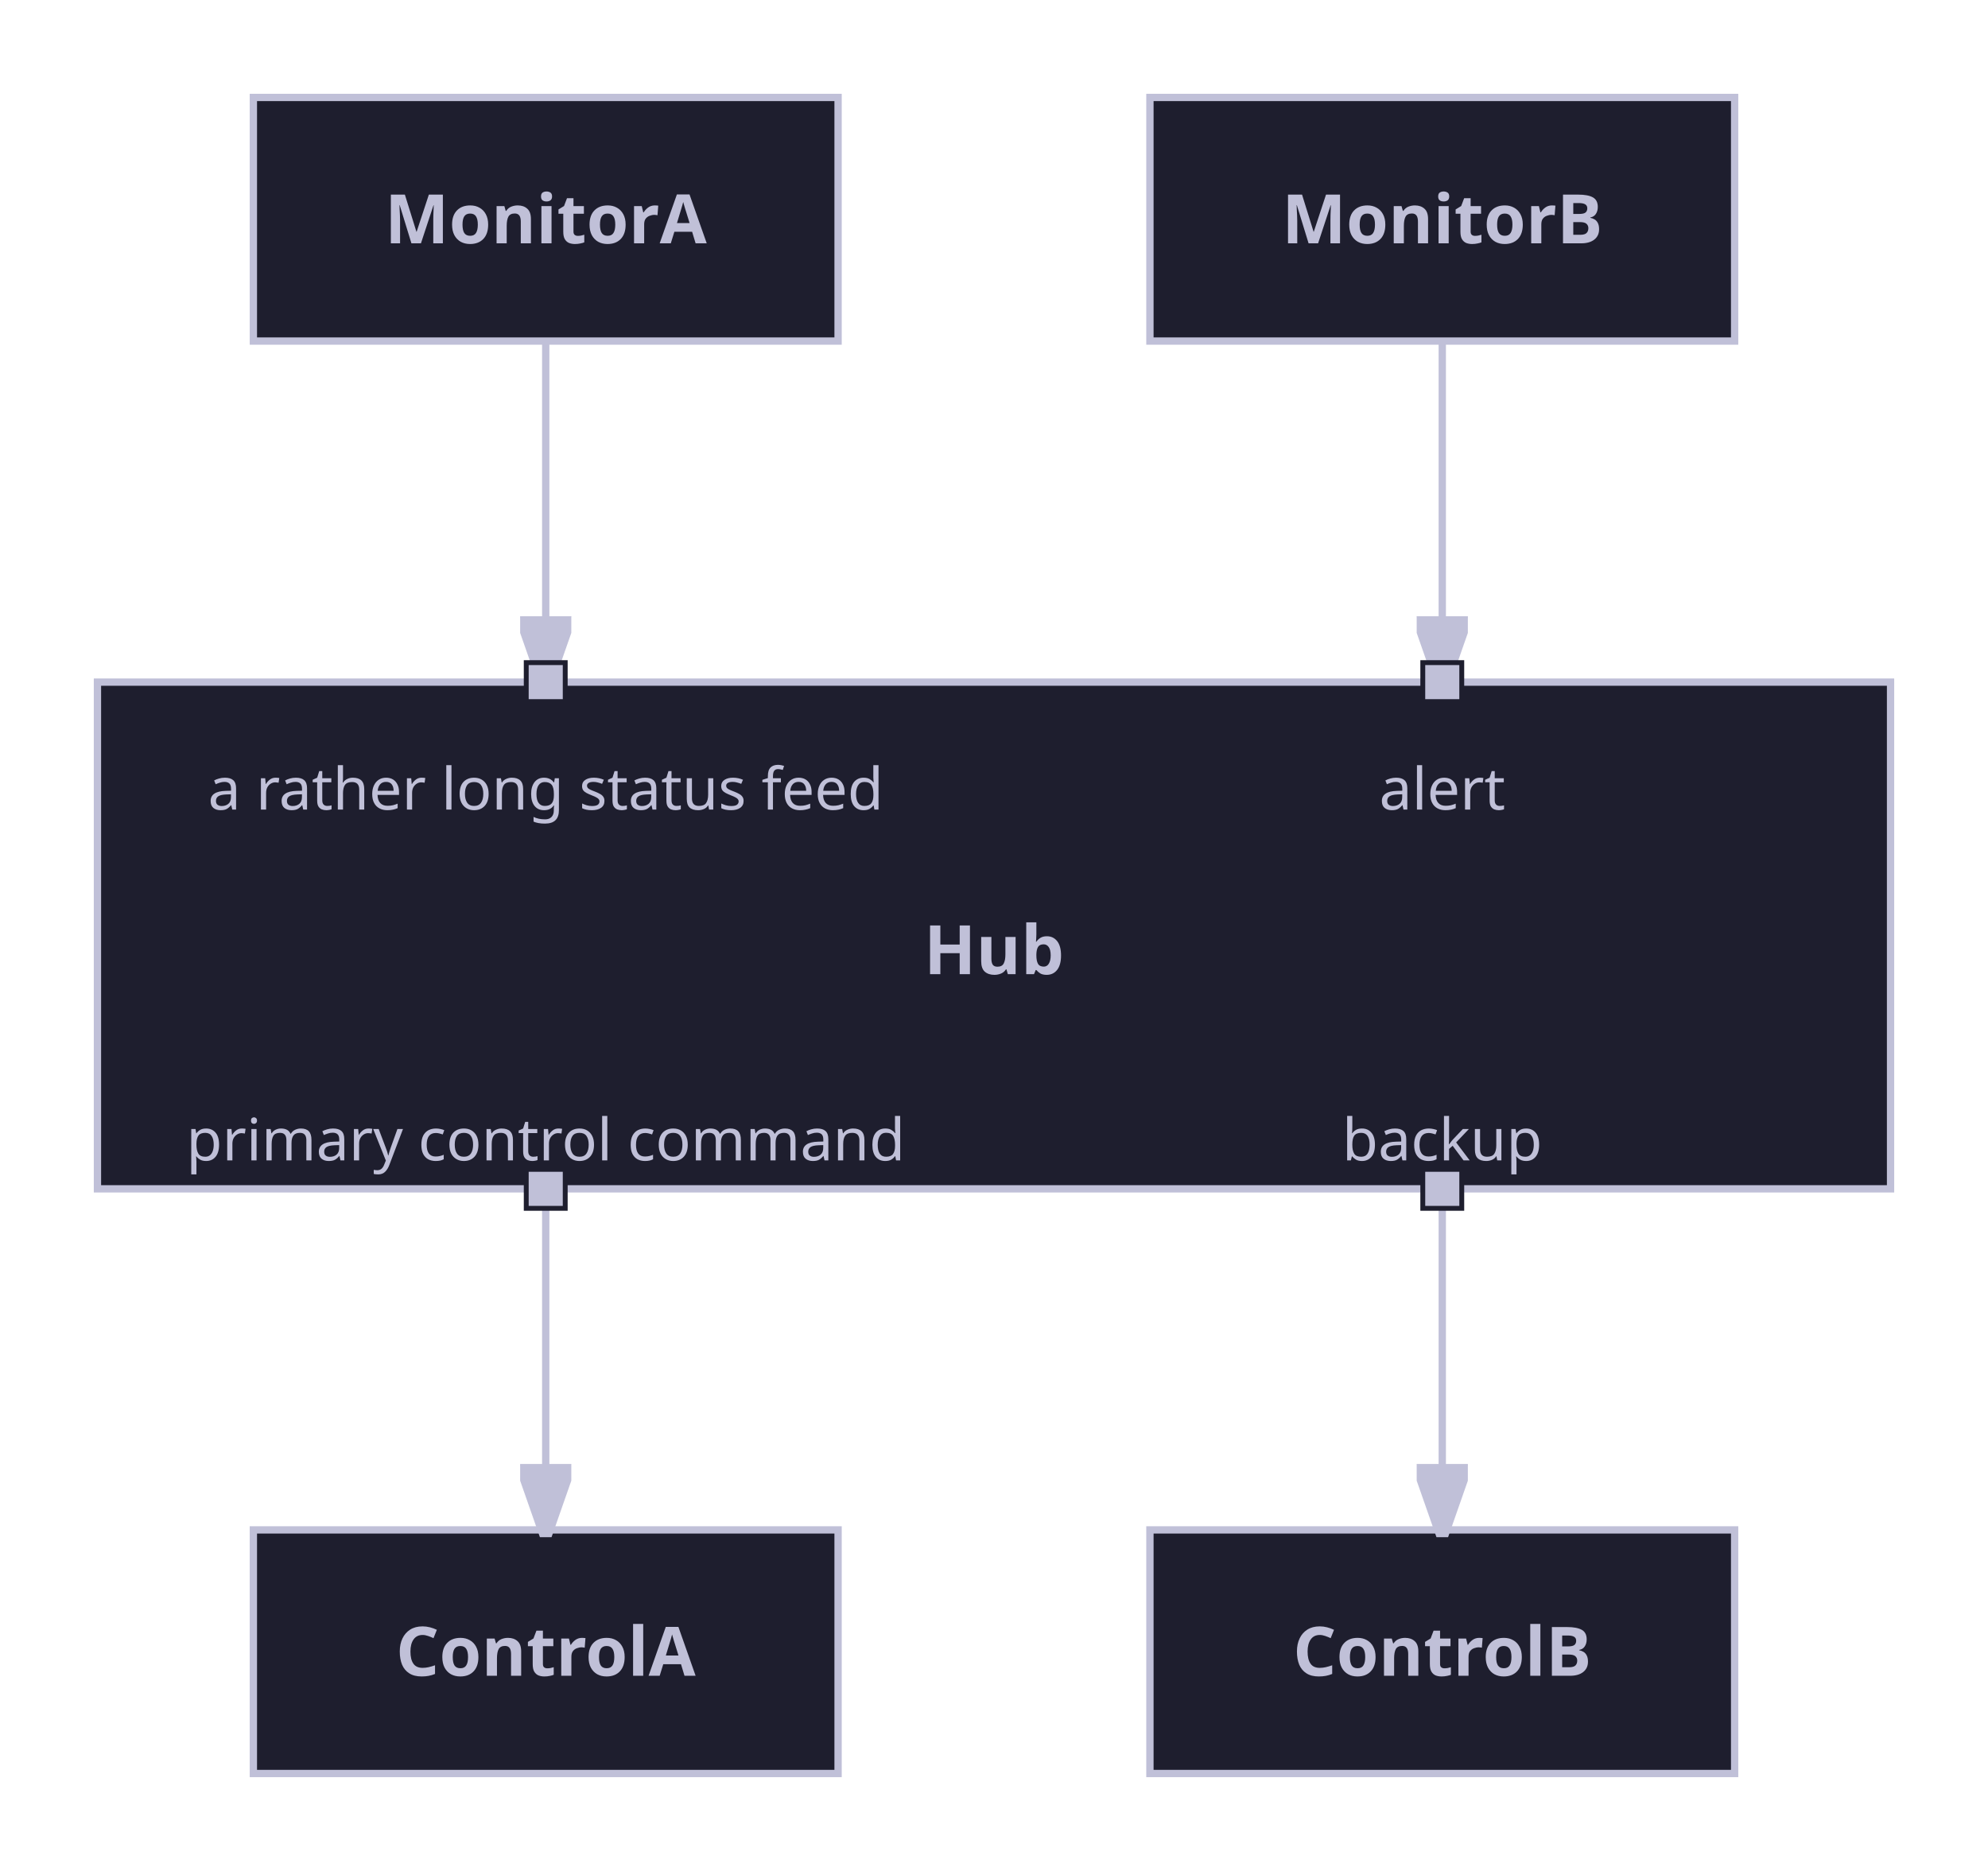
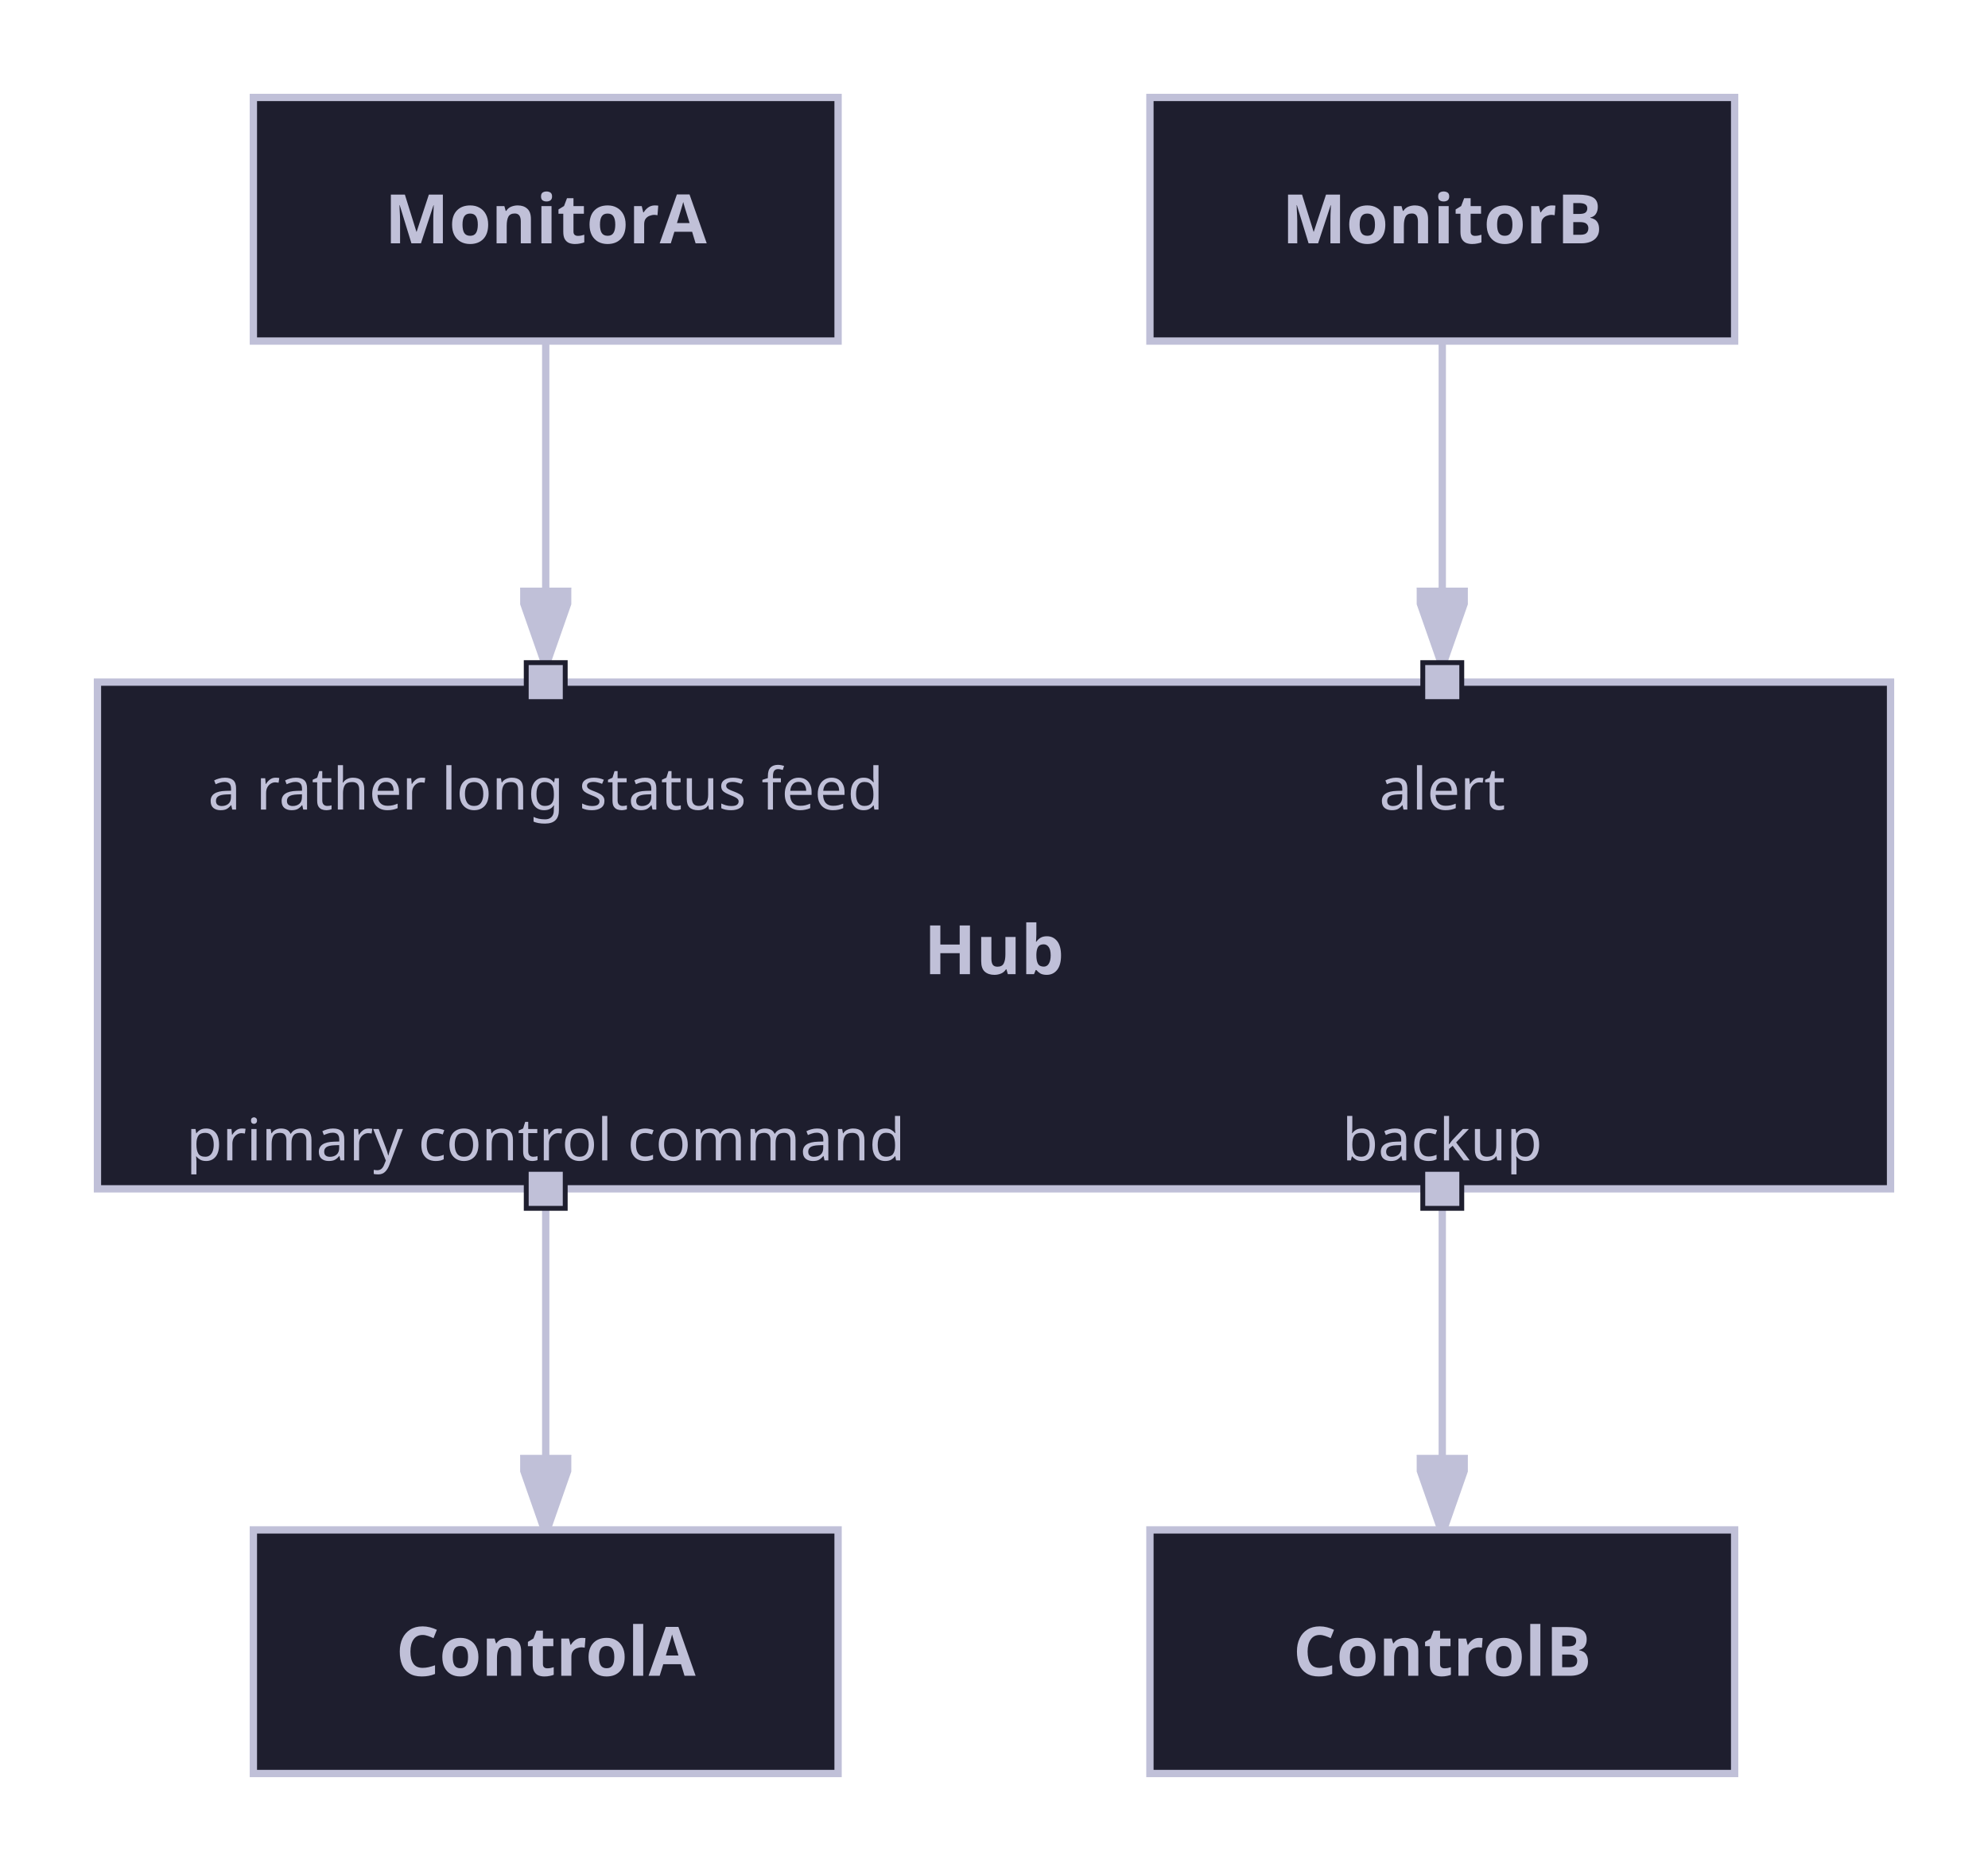
<svg xmlns="http://www.w3.org/2000/svg" width="408.00" height="384.00" viewBox="0 0 408.00 384.00">
  <defs>
-     <marker id="line-end-open-chevron" markerWidth="10" markerHeight="7" refX="9" refY="3.5" orient="auto">
-       <polyline points="0 0, 10 3.5, 0 7" fill="none" stroke="#C0C0D8" stroke-width="1.50" />
+     <marker id="line-end-open-chevron" markerWidth="10.248" markerHeight="7" refX="10.248" refY="3.5" orient="auto">
+       <polyline points="0 0, 10 3.5, 0 7" fill="none" stroke="#C0C0D8" stroke-width="1.50" stroke-linejoin="bevel" />
    </marker>
-     <marker id="line-end-hollow-triangle" markerWidth="10" markerHeight="7" refX="9" refY="3.5" orient="auto">
-       <polygon points="0 0, 10 3.5, 0 7" fill="#1E1E2E" stroke="#C0C0D8" stroke-width="1.50" />
+     <marker id="line-end-hollow-triangle" markerWidth="10.248" markerHeight="7" refX="10.248" refY="3.5" orient="auto">
+       <polygon points="0 0, 10 3.5, 0 7" fill="#1E1E2E" stroke="#C0C0D8" stroke-width="1.50" stroke-linejoin="bevel" />
    </marker>
-     <marker id="line-end-filled-arrow" markerWidth="10" markerHeight="7" refX="9" refY="3.5" orient="auto">
-       <polygon points="0 0, 10 3.5, 0 7" fill="#C0C0D8" stroke="#C0C0D8" stroke-width="1.50" />
+     <marker id="line-end-filled-arrow" markerWidth="10.248" markerHeight="7" refX="10.248" refY="3.5" orient="auto">
+       <polygon points="0 0, 10 3.5, 0 7" fill="#C0C0D8" stroke="#C0C0D8" stroke-width="1.50" stroke-linejoin="bevel" />
    </marker>
-     <marker id="line-end-hollow-triangle-crossbar" markerWidth="14.5" markerHeight="7" refX="13.5" refY="3.5" orient="auto">
-       <polygon points="4.5 0, 14.5 3.5, 4.5 7" fill="#1E1E2E" stroke="#C0C0D8" stroke-width="1.50" />
+     <marker id="line-end-hollow-triangle-crossbar" markerWidth="14.748" markerHeight="7" refX="14.748" refY="3.5" orient="auto">
+       <polygon points="4.5 0, 14.5 3.5, 4.5 7" fill="#1E1E2E" stroke="#C0C0D8" stroke-width="1.50" stroke-linejoin="bevel" />
      <line x1="1" y1="0" x2="1" y2="7" stroke="#C0C0D8" stroke-width="1.50" />
    </marker>
-     <marker id="line-end-hollow-diamond" markerWidth="14" markerHeight="8" refX="13" refY="4" orient="auto">
-       <polygon points="1 4, 7 0, 13 4, 7 8" fill="#1E1E2E" stroke="#C0C0D8" stroke-width="1.50" />
+     <marker id="line-end-hollow-diamond" markerWidth="14" markerHeight="8" refX="13.416" refY="4" orient="auto">
+       <polygon points="1 4, 7 0, 13 4, 7 8" fill="#1E1E2E" stroke="#C0C0D8" stroke-width="1.50" stroke-linejoin="bevel" />
    </marker>
-     <marker id="line-end-filled-diamond" markerWidth="14" markerHeight="8" refX="13" refY="4" orient="auto">
-       <polygon points="1 4, 7 0, 13 4, 7 8" fill="#C0C0D8" stroke="#C0C0D8" stroke-width="1.50" />
+     <marker id="line-end-filled-diamond" markerWidth="14" markerHeight="8" refX="13.416" refY="4" orient="auto">
+       <polygon points="1 4, 7 0, 13 4, 7 8" fill="#C0C0D8" stroke="#C0C0D8" stroke-width="1.50" stroke-linejoin="bevel" />
    </marker>
-     <marker id="line-end-circle" markerWidth="10" markerHeight="10" refX="9" refY="5" orient="auto">
+     <marker id="line-end-circle" markerWidth="10" markerHeight="10" refX="9.75" refY="5" orient="auto">
      <circle cx="5" cy="5" r="4" fill="#1E1E2E" stroke="#C0C0D8" stroke-width="1.50" />
    </marker>
-     <marker id="line-end-bar" markerWidth="4" markerHeight="12" refX="2" refY="6" orient="auto">
+     <marker id="line-end-bar" markerWidth="4" markerHeight="12" refX="2.75" refY="6" orient="auto">
      <line x1="2" y1="0" x2="2" y2="12" stroke="#C0C0D8" stroke-width="1.50" />
    </marker>
    <filter id="label-bg" x="-0.05" y="-0.05" width="1.1" height="1.1">
      <feFlood flood-color="#1E1E2E" />
      <feComposite in="SourceGraphic" operator="over" />
    </filter>
  </defs>
  <rect x="52.00" y="20.00" width="120.00" height="50.00" fill="#1E1E2E" stroke="#C0C0D8" stroke-width="1.50" />
  <text x="112.00" y="45.00" font-family="Noto Sans, sans-serif" font-size="14.00" font-weight="bold" fill="#C0C0D8" text-anchor="middle" dominant-baseline="middle">MonitorA</text>
  <rect x="236.00" y="20.00" width="120.00" height="50.00" fill="#1E1E2E" stroke="#C0C0D8" stroke-width="1.50" />
  <text x="296.00" y="45.00" font-family="Noto Sans, sans-serif" font-size="14.00" font-weight="bold" fill="#C0C0D8" text-anchor="middle" dominant-baseline="middle">MonitorB</text>
  <rect x="20.00" y="140.00" width="368.00" height="104.00" fill="#1E1E2E" stroke="#C0C0D8" stroke-width="1.50" />
  <text x="204.00" y="195.00" font-family="Noto Sans, sans-serif" font-size="14.00" font-weight="bold" fill="#C0C0D8" text-anchor="middle" dominant-baseline="middle">Hub</text>
  <rect x="52.00" y="314.00" width="120.00" height="50.00" fill="#1E1E2E" stroke="#C0C0D8" stroke-width="1.50" />
  <text x="112.00" y="339.00" font-family="Noto Sans, sans-serif" font-size="14.00" font-weight="bold" fill="#C0C0D8" text-anchor="middle" dominant-baseline="middle">ControlA</text>
  <rect x="236.00" y="314.00" width="120.00" height="50.00" fill="#1E1E2E" stroke="#C0C0D8" stroke-width="1.50" />
  <text x="296.00" y="339.00" font-family="Noto Sans, sans-serif" font-size="14.00" font-weight="bold" fill="#C0C0D8" text-anchor="middle" dominant-baseline="middle">ControlB</text>
-   <path d="M 112.00 70.00 L 112.00 140.00" fill="none" stroke="#C0C0D8" stroke-width="1.50" marker-end="url(#line-end-filled-arrow)" />
+   <path d="M 112.00 70.00 L 112.00 136.00" fill="none" stroke="#C0C0D8" stroke-width="1.50" marker-end="url(#line-end-filled-arrow)" />
  <rect x="108.00" y="136.00" width="8.00" height="8.00" fill="#C0C0D8" stroke="#1E1E2E" stroke-width="1.00" />
  <text x="112.00" y="162.00" font-family="Noto Sans, sans-serif" font-size="12.00" fill="#C0C0D8" text-anchor="middle" dominant-baseline="middle">a rather long status feed</text>
-   <path d="M 296.00 70.00 L 296.00 140.00" fill="none" stroke="#C0C0D8" stroke-width="1.50" marker-end="url(#line-end-filled-arrow)" />
+   <path d="M 296.00 70.00 L 296.00 136.00" fill="none" stroke="#C0C0D8" stroke-width="1.50" marker-end="url(#line-end-filled-arrow)" />
  <rect x="292.00" y="136.00" width="8.00" height="8.00" fill="#C0C0D8" stroke="#1E1E2E" stroke-width="1.00" />
  <text x="296.00" y="162.00" font-family="Noto Sans, sans-serif" font-size="12.00" fill="#C0C0D8" text-anchor="middle" dominant-baseline="middle">alert</text>
  <path d="M 112.00 244.00 L 112.00 254.00 A 0.00 0.00 0 0 1 112.00 254.00 L 112.00 254.00 A 0.00 0.00 0 0 0 112.00 254.00 L 112.00 314.00" fill="none" stroke="#C0C0D8" stroke-width="1.50" marker-end="url(#line-end-filled-arrow)" />
  <rect x="108.00" y="240.00" width="8.00" height="8.00" fill="#C0C0D8" stroke="#1E1E2E" stroke-width="1.00" />
  <text x="112.00" y="234.00" font-family="Noto Sans, sans-serif" font-size="12.00" fill="#C0C0D8" text-anchor="middle" dominant-baseline="middle">primary control command</text>
  <path d="M 296.00 244.00 L 296.00 254.00 A 0.00 0.00 0 0 1 296.00 254.00 L 296.00 254.00 A 0.00 0.00 0 0 0 296.00 254.00 L 296.00 314.00" fill="none" stroke="#C0C0D8" stroke-width="1.50" marker-end="url(#line-end-filled-arrow)" />
  <rect x="292.00" y="240.00" width="8.00" height="8.00" fill="#C0C0D8" stroke="#1E1E2E" stroke-width="1.00" />
  <text x="296.00" y="234.00" font-family="Noto Sans, sans-serif" font-size="12.00" fill="#C0C0D8" text-anchor="middle" dominant-baseline="middle">backup</text>
</svg>
